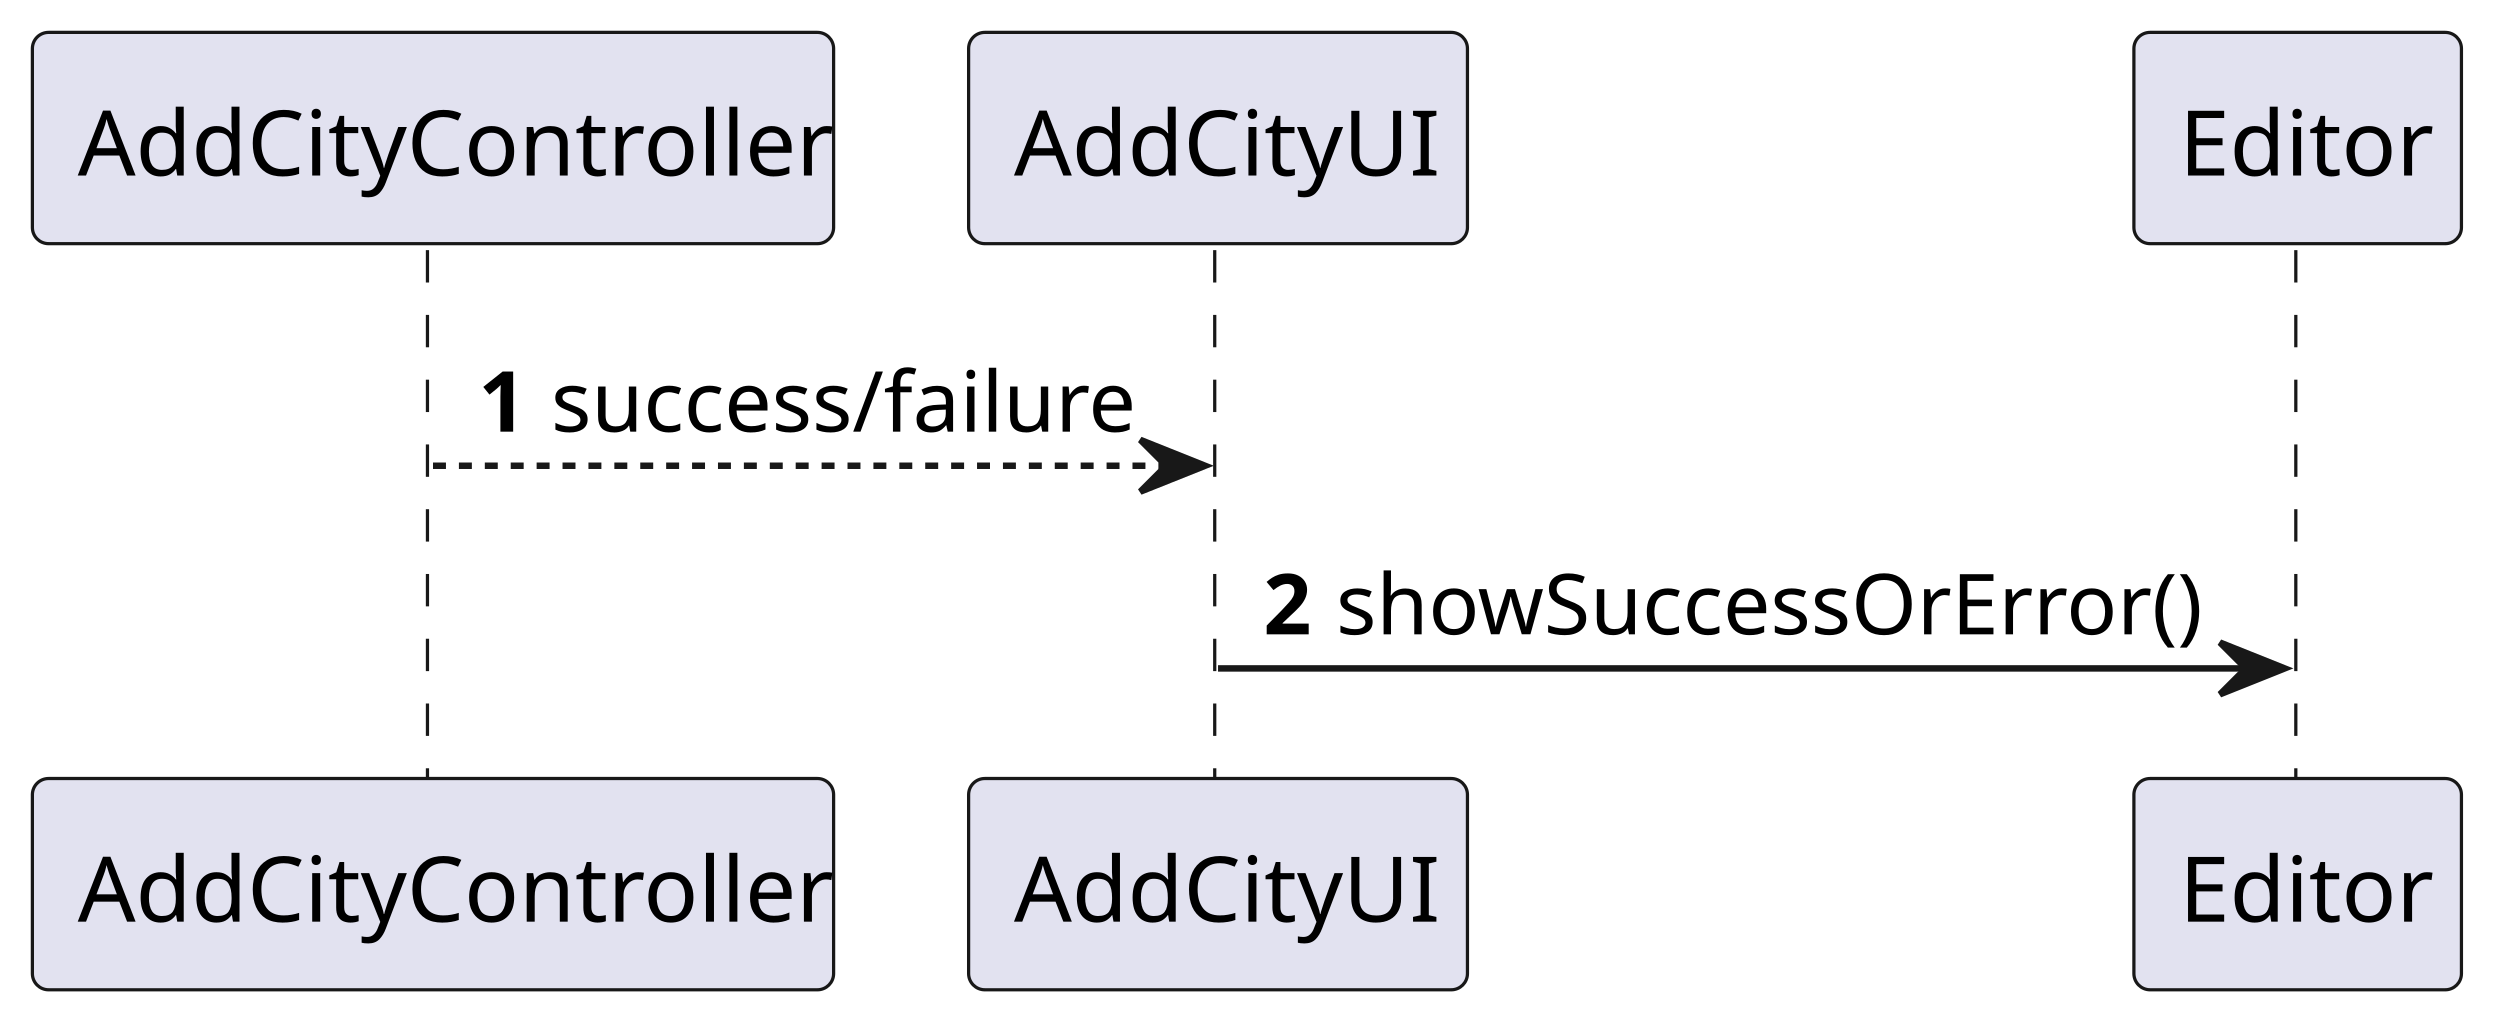
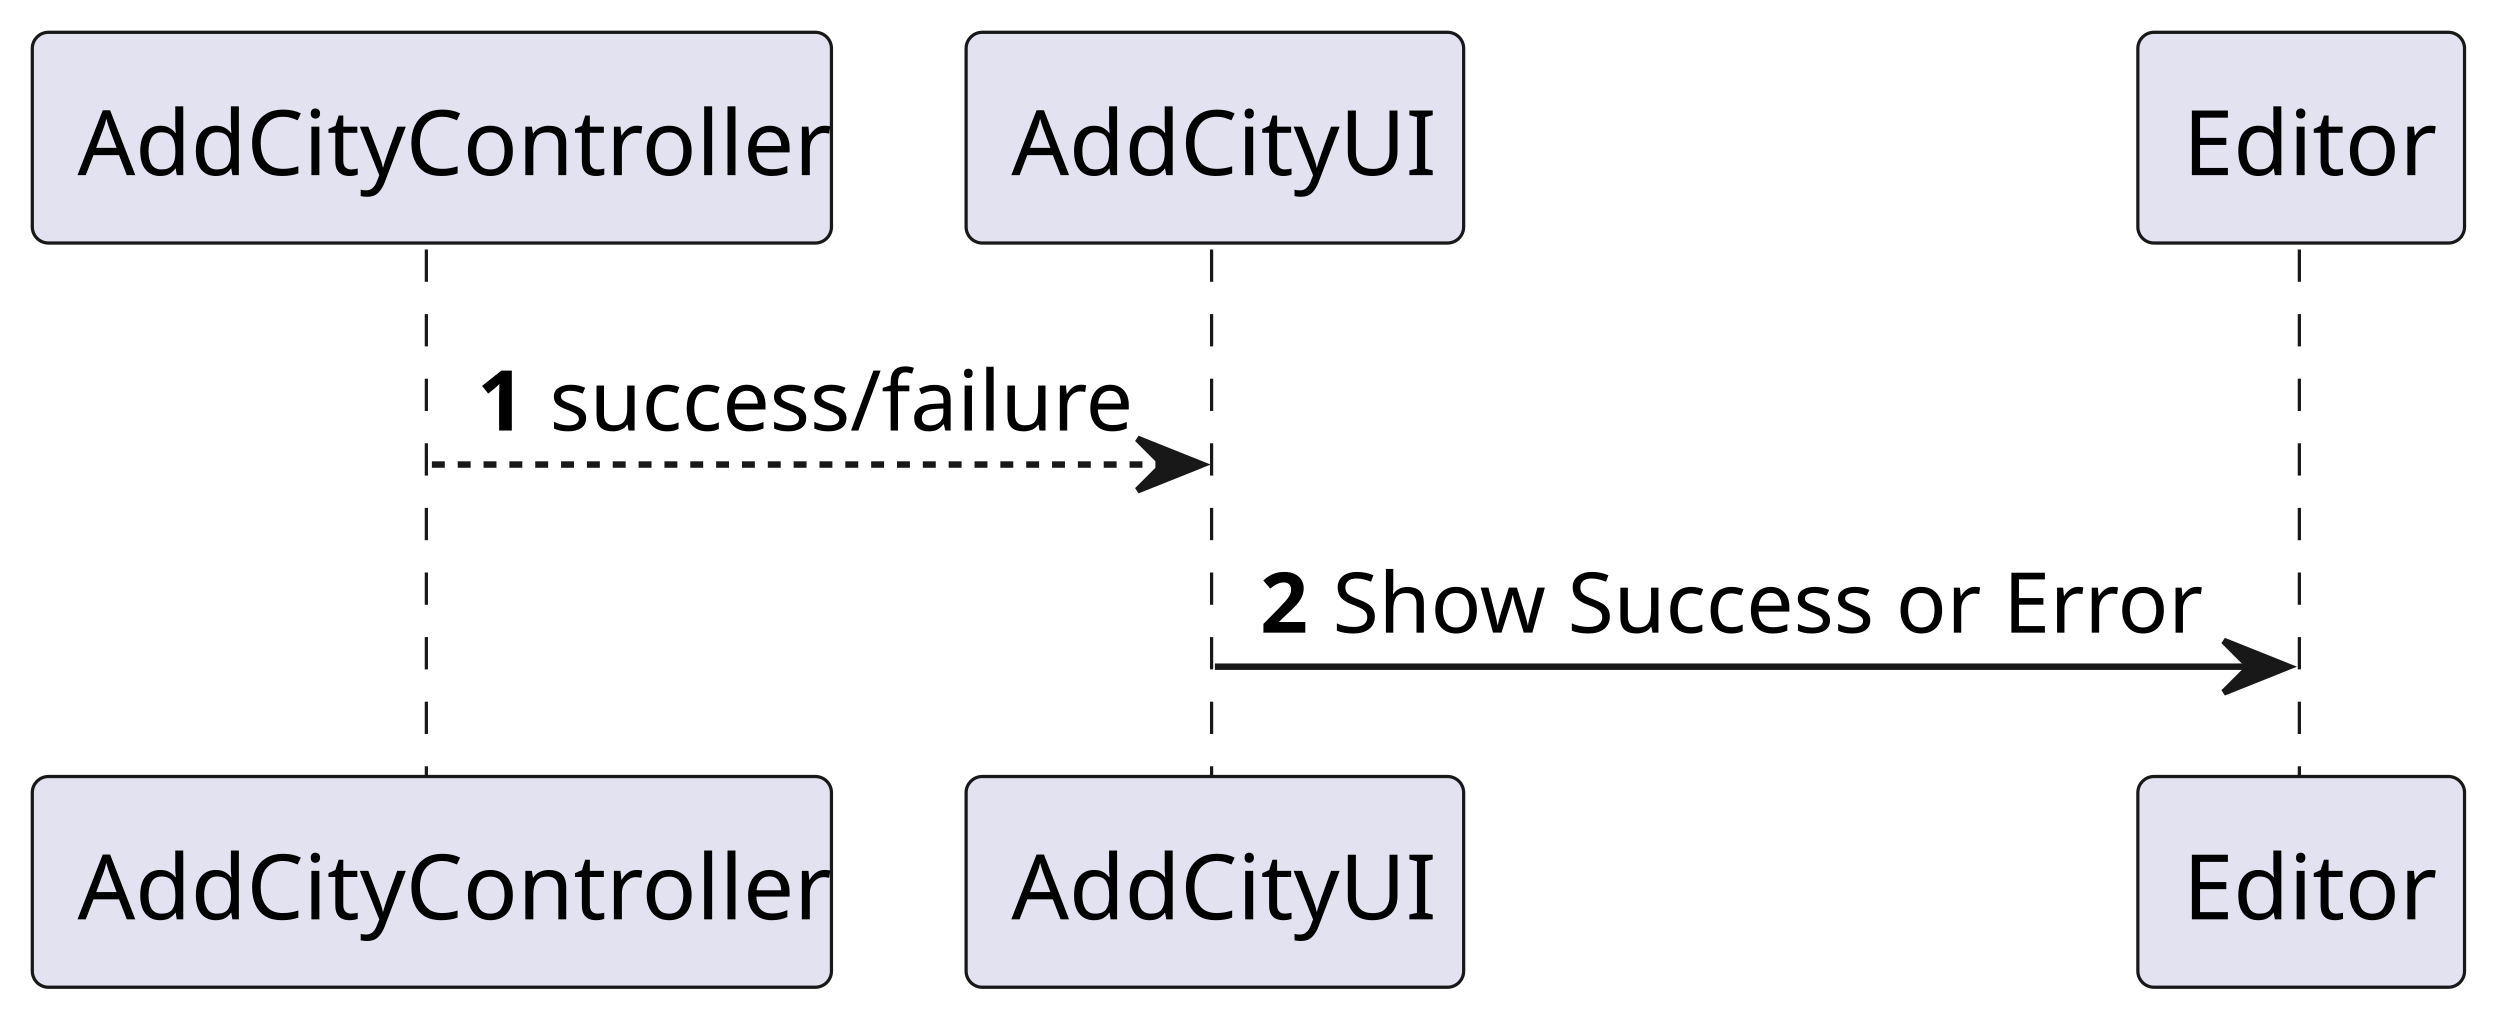
- <svg xmlns="http://www.w3.org/2000/svg" contentStyleType="text/css" height="158px" preserveAspectRatio="none" style="width:386px;height:158px;background:#FFFFFF;" version="1.1" viewBox="0 0 386 158" width="386px" zoomAndPan="magnify">
+ <svg xmlns="http://www.w3.org/2000/svg" contentStyleType="text/css" height="158px" preserveAspectRatio="none" style="width:387px;height:158px;background:#FFFFFF;" version="1.1" viewBox="0 0 387 158" width="387px" zoomAndPan="magnify">
  <defs />
  <g>
    <line style="stroke:#181818;stroke-width:0.5;stroke-dasharray:5.0,5.0;" x1="66" x2="66" y1="38.621" y2="121.203" />
    <line style="stroke:#181818;stroke-width:0.5;stroke-dasharray:5.0,5.0;" x1="187.554" x2="187.554" y1="38.621" y2="121.203" />
-     <line style="stroke:#181818;stroke-width:0.5;stroke-dasharray:5.0,5.0;" x1="354.474" x2="354.474" y1="38.621" y2="121.203" />
+     <line style="stroke:#181818;stroke-width:0.5;stroke-dasharray:5.0,5.0;" x1="355.94" x2="355.94" y1="38.621" y2="121.203" />
    <rect fill="#E2E2F0" height="32.621" rx="2.5" ry="2.5" style="stroke:#181818;stroke-width:0.5;" width="123.71" x="5" y="5" />
    <text fill="#000000" font-family="sans-serif" font-size="14" lengthAdjust="spacing" textLength="109.71" x="12" y="27.107">AddCityController</text>
    <rect fill="#E2E2F0" height="32.621" rx="2.5" ry="2.5" style="stroke:#181818;stroke-width:0.5;" width="123.71" x="5" y="120.203" />
    <text fill="#000000" font-family="sans-serif" font-size="14" lengthAdjust="spacing" textLength="109.71" x="12" y="142.31">AddCityController</text>
    <rect fill="#E2E2F0" height="32.621" rx="2.5" ry="2.5" style="stroke:#181818;stroke-width:0.5;" width="77.02" x="149.554" y="5" />
    <text fill="#000000" font-family="sans-serif" font-size="14" lengthAdjust="spacing" textLength="63.02" x="156.554" y="27.107">AddCityUI</text>
    <rect fill="#E2E2F0" height="32.621" rx="2.5" ry="2.5" style="stroke:#181818;stroke-width:0.5;" width="77.02" x="149.554" y="120.203" />
    <text fill="#000000" font-family="sans-serif" font-size="14" lengthAdjust="spacing" textLength="63.02" x="156.554" y="142.31">AddCityUI</text>
-     <rect fill="#E2E2F0" height="32.621" rx="2.5" ry="2.5" style="stroke:#181818;stroke-width:0.5;" width="50.572" x="329.474" y="5" />
-     <text fill="#000000" font-family="sans-serif" font-size="14" lengthAdjust="spacing" textLength="36.572" x="336.474" y="27.107">Editor</text>
-     <rect fill="#E2E2F0" height="32.621" rx="2.5" ry="2.5" style="stroke:#181818;stroke-width:0.5;" width="50.572" x="329.474" y="120.203" />
-     <text fill="#000000" font-family="sans-serif" font-size="14" lengthAdjust="spacing" textLength="36.572" x="336.474" y="142.31">Editor</text>
+     <rect fill="#E2E2F0" height="32.621" rx="2.5" ry="2.5" style="stroke:#181818;stroke-width:0.5;" width="50.572" x="330.94" y="5" />
+     <text fill="#000000" font-family="sans-serif" font-size="14" lengthAdjust="spacing" textLength="36.572" x="337.94" y="27.107">Editor</text>
+     <rect fill="#E2E2F0" height="32.621" rx="2.5" ry="2.5" style="stroke:#181818;stroke-width:0.5;" width="50.572" x="330.94" y="120.203" />
+     <text fill="#000000" font-family="sans-serif" font-size="14" lengthAdjust="spacing" textLength="36.572" x="337.94" y="142.31">Editor</text>
    <polygon fill="#181818" points="176.064,67.912,186.064,71.912,176.064,75.912,180.064,71.912" style="stroke:#181818;stroke-width:1.0;" />
    <line style="stroke:#181818;stroke-width:1.0;stroke-dasharray:2.0,2.0;" x1="66.855" x2="182.064" y1="71.912" y2="71.912" />
    <text fill="#000000" font-family="sans-serif" font-size="13" font-weight="bold" lengthAdjust="spacing" textLength="7.23" x="73.855" y="66.649">1</text>
    <text fill="#000000" font-family="sans-serif" font-size="13" lengthAdjust="spacing" textLength="85.979" x="85.085" y="66.649">success/failure</text>
-     <polygon fill="#181818" points="342.76,99.203,352.76,103.203,342.76,107.203,346.76,103.203" style="stroke:#181818;stroke-width:1.0;" />
-     <line style="stroke:#181818;stroke-width:1.0;" x1="188.064" x2="348.76" y1="103.203" y2="103.203" />
+     <polygon fill="#181818" points="344.227,99.203,354.227,103.203,344.227,107.203,348.227,103.203" style="stroke:#181818;stroke-width:1.0;" />
+     <line style="stroke:#181818;stroke-width:1.0;" x1="188.064" x2="350.227" y1="103.203" y2="103.203" />
    <text fill="#000000" font-family="sans-serif" font-size="13" font-weight="bold" lengthAdjust="spacing" textLength="7.23" x="195.064" y="97.94">2</text>
-     <text fill="#000000" font-family="sans-serif" font-size="13" lengthAdjust="spacing" textLength="131.466" x="206.294" y="97.94">showSuccessOrError()</text>
+     <text fill="#000000" font-family="sans-serif" font-size="13" lengthAdjust="spacing" textLength="132.933" x="206.294" y="97.94">Show Success or Error</text>
  </g>
</svg>
